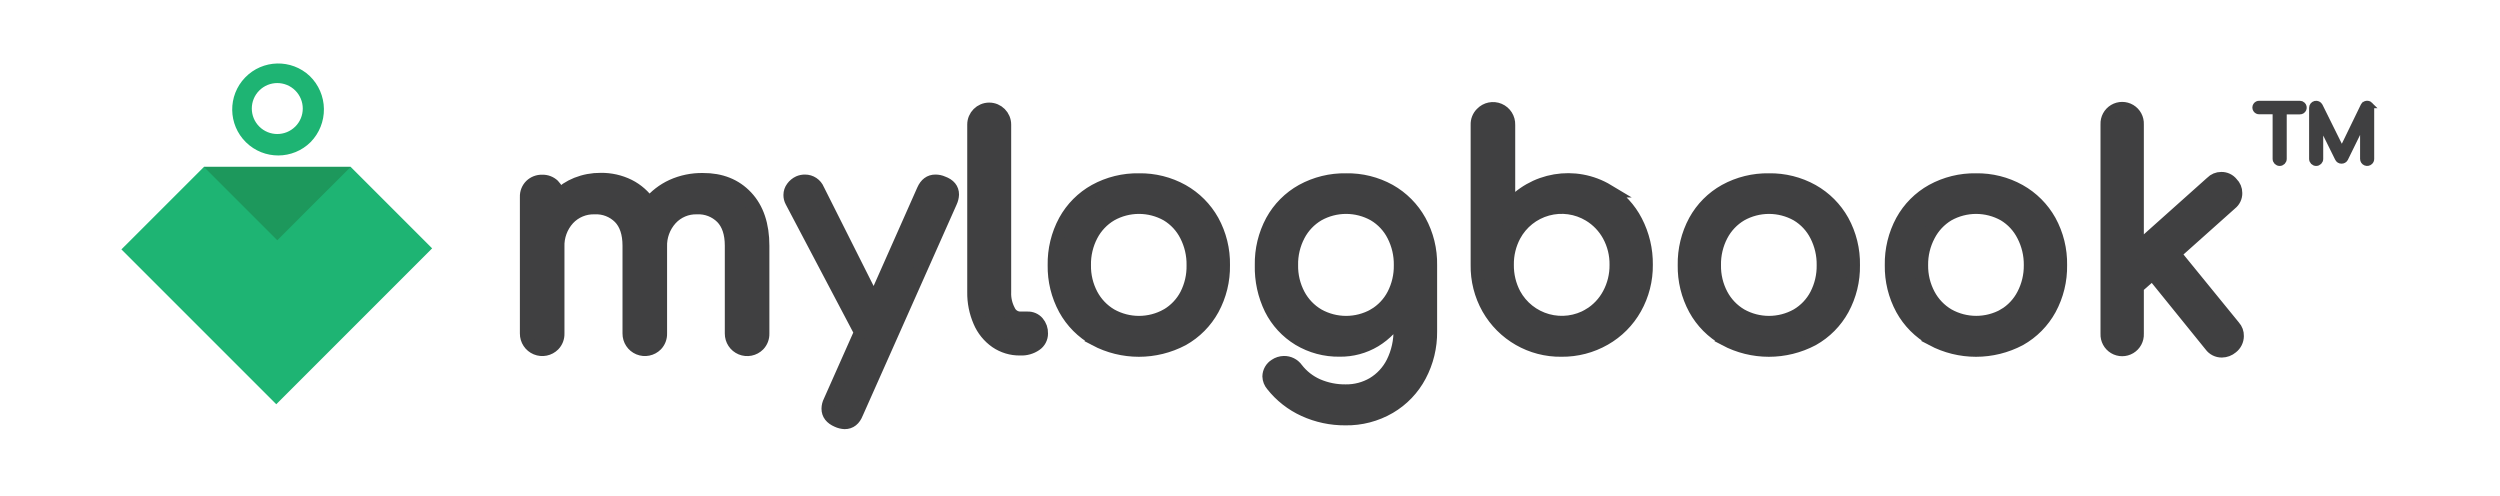
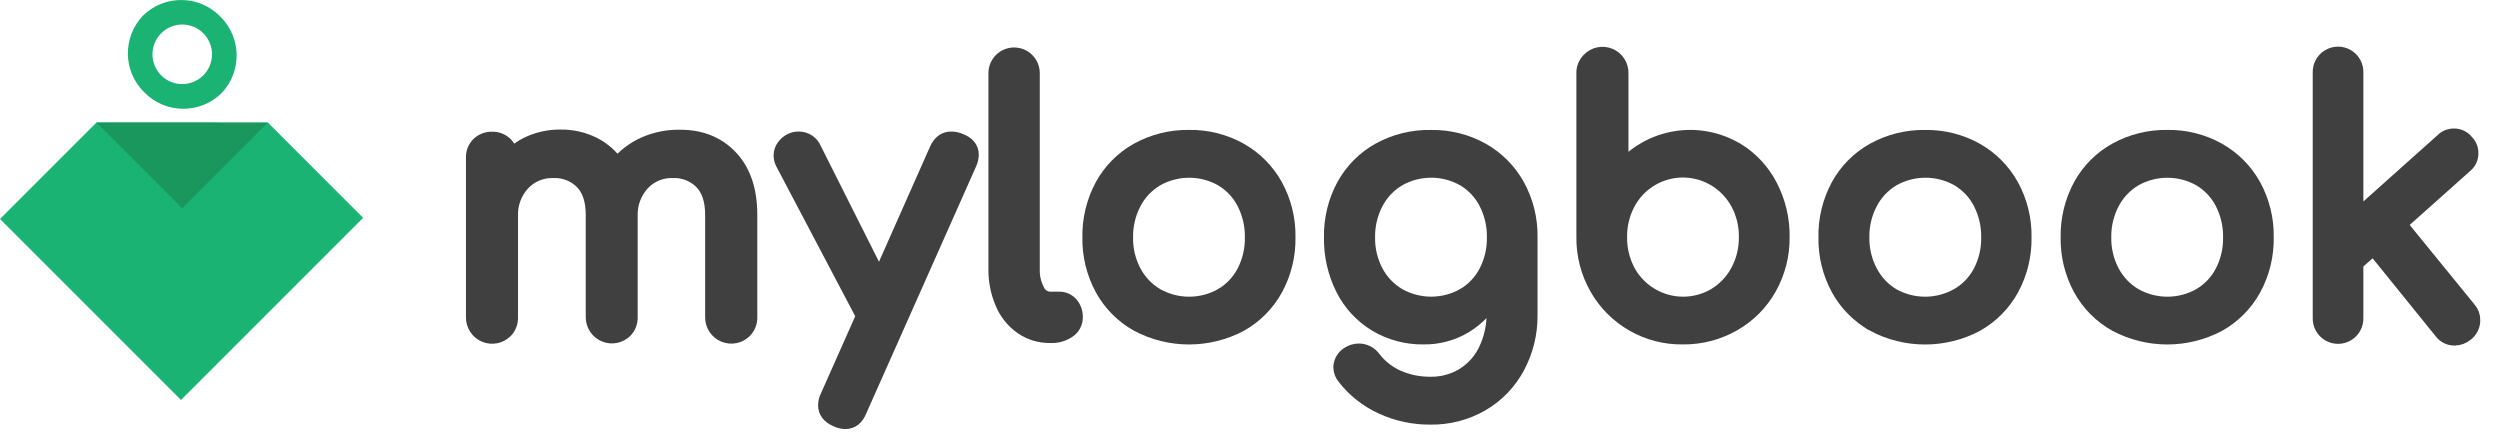
- <svg xmlns="http://www.w3.org/2000/svg" viewBox="0 0 792 157">
-   <defs>
-     <style>.a,.b{fill:#404041;stroke:#404041;stroke-miterlimit:10}.a{stroke-width:4.2px}.b{stroke-width:1.99px}.c{fill:#1eb473}.d{fill:#1d985c}</style>
-   </defs>
-   <path class="a" d="M236.44 62.41q5.2 5.54 5.2 15.46v27.8a4.9 4.9 0 0 1-1.36 3.55 5 5 0 0 1-8.56-3.55V77.86q0-5.93-3-9a10.52 10.52 0 0 0-7.92-3.06 10.85 10.85 0 0 0-8.31 3.5 12.61 12.61 0 0 0-3.26 8.94v27.42a4.9 4.9 0 0 1-1.36 3.55 5 5 0 0 1-8.56-3.55v-27.8q0-5.93-3-9a10.52 10.52 0 0 0-7.92-3.06 11 11 0 0 0-8.41 3.5 12.6 12.6 0 0 0-3.26 8.94v27.42a4.9 4.9 0 0 1-1.36 3.55 5 5 0 0 1-8.56-3.55V62.41a4.77 4.77 0 0 1 1.41-3.6 4.9 4.9 0 0 1 3.55-1.36 4.84 4.84 0 0 1 3.5 1.31 4.91 4.91 0 0 1 1.46 3.45 17.84 17.84 0 0 1 6-3.94 20.12 20.12 0 0 1 7.58-1.41 19.43 19.43 0 0 1 8.9 2 17.08 17.08 0 0 1 6.46 5.69 20.29 20.29 0 0 1 7.29-5.64 22.7 22.7 0 0 1 9.72-2q8.57-.05 13.77 5.5zm65.28-.78a6.11 6.11 0 0 1-.58 2.33l-29.75 66.89q-1.17 3-3.79 3a6.11 6.11 0 0 1-2.33-.58q-2.92-1.26-2.92-3.79a5.18 5.18 0 0 1 .58-2.33l9.72-21.87-21.87-41.51a4.12 4.12 0 0 1-.49-2 3.88 3.88 0 0 1 .78-2.33 5.12 5.12 0 0 1 2-1.65 4.75 4.75 0 0 1 1.94-.39 4.36 4.36 0 0 1 4.08 2.72l17.79 35.39 15.65-35.29q1.26-2.82 3.79-2.82a5.58 5.58 0 0 1 2.33.49q3.07 1.11 3.07 3.74zm13.85 46.61a14.87 14.87 0 0 1-5.2-6.42 22.5 22.5 0 0 1-1.85-9.28V39.46a4.86 4.86 0 1 1 9.72 0v53.08a11.63 11.63 0 0 0 1.36 5.93 4 4 0 0 0 3.5 2.33h2.43a4 4 0 0 1 3.16 1.36 5.06 5.06 0 0 1 1.22 3.5 4.17 4.17 0 0 1-1.85 3.5 7.82 7.82 0 0 1-4.76 1.36h-.19a13.07 13.07 0 0 1-7.54-2.28zm31.36-.77a24.38 24.38 0 0 1-9.53-9.58A28.12 28.12 0 0 1 334 84a28.33 28.33 0 0 1 3.4-14 24.38 24.38 0 0 1 9.53-9.58 27.83 27.83 0 0 1 13.9-3.42 27.37 27.37 0 0 1 13.76 3.45 24.83 24.83 0 0 1 9.52 9.55 28 28 0 0 1 3.45 14 28.14 28.14 0 0 1-3.4 13.9 24.49 24.49 0 0 1-9.48 9.58 29.63 29.63 0 0 1-27.76 0zm22.8-7.63a16.13 16.13 0 0 0 6.13-6.46A19.74 19.74 0 0 0 378 84a20 20 0 0 0-2.19-9.43 16.06 16.06 0 0 0-6.09-6.57 18.12 18.12 0 0 0-17.79 0 16.39 16.39 0 0 0-6.17 6.51 19.67 19.67 0 0 0-2.24 9.49 19.38 19.38 0 0 0 2.24 9.38 16.46 16.46 0 0 0 6.17 6.46 18.12 18.12 0 0 0 17.79 0zm70.47-39.43a24.84 24.84 0 0 1 9.53 9.59 28 28 0 0 1 3.45 14v21a29.06 29.06 0 0 1-3.4 14 25.3 25.3 0 0 1-9.58 10 26.91 26.91 0 0 1-14 3.65 30.81 30.81 0 0 1-13-2.77 27.21 27.21 0 0 1-10.11-7.92 4.4 4.4 0 0 1-1.07-2.72 4.23 4.23 0 0 1 2-3.5 5 5 0 0 1 2.72-.87 4.8 4.8 0 0 1 4 2 17.09 17.09 0 0 0 6.61 5.2 21.75 21.75 0 0 0 9 1.8 16.78 16.78 0 0 0 8.65-2.28 16.46 16.46 0 0 0 6.22-6.71 22.33 22.33 0 0 0 2.33-10.55v-4.79a22.48 22.48 0 0 1-8 8.36 21.09 21.09 0 0 1-11.18 3 24.33 24.33 0 0 1-12.88-3.45 23.6 23.6 0 0 1-8.85-9.58A29.88 29.88 0 0 1 399.62 84 28.33 28.33 0 0 1 403 70a24.39 24.39 0 0 1 9.53-9.58A27.83 27.83 0 0 1 426.45 57a27.37 27.37 0 0 1 13.75 3.41zm-4.86 39.42a16.12 16.12 0 0 0 6.13-6.46 19.74 19.74 0 0 0 2.19-9.37 20 20 0 0 0-2.19-9.43 16.06 16.06 0 0 0-6.13-6.57 18.12 18.12 0 0 0-17.79 0 16.39 16.39 0 0 0-6.17 6.51 19.67 19.67 0 0 0-2.24 9.49 19.39 19.39 0 0 0 2.24 9.38 16.46 16.46 0 0 0 6.17 6.46 18.12 18.12 0 0 0 17.79 0zm73.98-39.37a24.57 24.57 0 0 1 8.94 9.67 29 29 0 0 1 3.26 13.76A27.4 27.4 0 0 1 518 97.65a25.56 25.56 0 0 1-9.67 9.72 26.91 26.91 0 0 1-13.66 3.55 26.22 26.22 0 0 1-23.19-13.27A27.09 27.09 0 0 1 468 83.89V39.56a4.77 4.77 0 0 1 1.41-3.6 4.94 4.94 0 0 1 8.51 3.6v26.25a24.48 24.48 0 0 1 31.45-5.35zm-5.83 39.32a17.07 17.07 0 0 0 6.22-6.56 19.14 19.14 0 0 0 2.29-9.33 18.87 18.87 0 0 0-2.28-9.28 17.19 17.19 0 0 0-6.22-6.51 17 17 0 0 0-23.77 6.51 19.18 19.18 0 0 0-2.24 9.28 19.45 19.45 0 0 0 2.24 9.33 17.14 17.14 0 0 0 23.77 6.56zm43.02 7.69a24.38 24.38 0 0 1-9.51-9.58 28.12 28.12 0 0 1-3.4-13.9A28.33 28.33 0 0 1 537 70a24.39 24.39 0 0 1 9.53-9.58A27.83 27.83 0 0 1 560.41 57a27.37 27.37 0 0 1 13.76 3.45 24.83 24.83 0 0 1 9.52 9.55 28 28 0 0 1 3.45 14 28.14 28.14 0 0 1-3.4 13.9 24.49 24.49 0 0 1-9.48 9.58 29.63 29.63 0 0 1-27.76 0zm22.8-7.63a16.12 16.12 0 0 0 6.12-6.46 19.73 19.73 0 0 0 2.19-9.38 20 20 0 0 0-2.19-9.43 16.06 16.06 0 0 0-6.12-6.57 18.13 18.13 0 0 0-17.79 0 16.39 16.39 0 0 0-6.17 6.51 19.66 19.66 0 0 0-2.24 9.49 19.37 19.37 0 0 0 2.24 9.38 16.46 16.46 0 0 0 6.17 6.46 18.13 18.13 0 0 0 17.79 0zm42.82 7.63a24.38 24.38 0 0 1-9.53-9.58A28.12 28.12 0 0 1 599.2 84a28.33 28.33 0 0 1 3.4-14 24.39 24.39 0 0 1 9.53-9.58A27.83 27.83 0 0 1 626 57a27.37 27.37 0 0 1 13.76 3.45 24.83 24.83 0 0 1 9.55 9.55 28 28 0 0 1 3.45 14 28.14 28.14 0 0 1-3.4 13.9 24.49 24.49 0 0 1-9.48 9.58 29.63 29.63 0 0 1-27.76 0zm22.8-7.63a16.12 16.12 0 0 0 6.07-6.47 19.73 19.73 0 0 0 2.24-9.37 20 20 0 0 0-2.24-9.44 16.06 16.06 0 0 0-6.07-6.56 18.13 18.13 0 0 0-17.79 0 16.39 16.39 0 0 0-6.14 6.56 19.66 19.66 0 0 0-2.27 9.44 19.37 19.37 0 0 0 2.27 9.37 16.46 16.46 0 0 0 6.17 6.46 18.13 18.13 0 0 0 17.79 0zm73.83 6.6A4.51 4.51 0 0 1 707 110a4.9 4.9 0 0 1-3.11 1.17 4.24 4.24 0 0 1-3.5-1.75l-18.46-22.81-4.86 4.28v14.87a4.77 4.77 0 1 1-9.53 0V39.37a4.77 4.77 0 1 1 9.53 0v39.56l23.62-21.1a4.12 4.12 0 0 1 3-1.26 4.06 4.06 0 0 1 3.31 1.56 4.12 4.12 0 0 1 1.26 3 4.06 4.06 0 0 1-1.56 3.31l-17.87 15.95 18.86 23.14a4.16 4.16 0 0 1 1.07 2.91z" />
-   <path class="b" d="M729.4 33.24a1.15 1.15 0 0 1-.82 2h-5.14v15.1a1.24 1.24 0 1 1-2.48 0V35.21h-5.16a1.15 1.15 0 1 1 0-2.29h12.78a1.12 1.12 0 0 1 .82.32zm21.39.04a1.2 1.2 0 0 1 .36.88v16.18a1.18 1.18 0 0 1-.37.88 1.24 1.24 0 0 1-2.11-.88V38.46l-5.78 11.78a1.23 1.23 0 0 1-1.08.62 1.2 1.2 0 0 1-1.15-.74L735 38.68v11.66a1.24 1.24 0 1 1-2.48 0V34.16a1.24 1.24 0 0 1 2.34-.57l7.04 14.21 6.9-14.21a1.25 1.25 0 0 1 2-.31z" />
-   <path class="c" d="M136.9 78.68l-49.38 49.39-49.06-49.06 26.16-26.15 46.47.01 25.81 25.81z" />
-   <path class="d" d="M111.09 52.87L87.85 76.12 64.6 52.87h46.49z" />
-   <path class="c" d="M98.14 24.09A14.57 14.57 0 1 0 98.42 45a14.77 14.77 0 0 0-.28-20.91zm-4.59 16a8.07 8.07 0 1 1 0-11.41 8.07 8.07 0 0 1 0 11.42z" />
+ <svg xmlns="http://www.w3.org/2000/svg" viewBox="0 0 677.74 119.83">
+   <path d="M198,42.77q5.2,5.54,5.2,15.46V86a4.9,4.9,0,0,1-1.36,3.55A5,5,0,0,1,193.26,86V58.23q0-5.93-3-9a10.52,10.52,0,0,0-7.92-3.06,10.85,10.85,0,0,0-8.31,3.5,12.61,12.61,0,0,0-3.26,8.94V86a4.9,4.9,0,0,1-1.36,3.55A5,5,0,0,1,160.89,86V58.23q0-5.93-3-9A10.52,10.52,0,0,0,150,46.17a11,11,0,0,0-8.41,3.5,12.6,12.6,0,0,0-3.26,8.94V86A4.9,4.9,0,0,1,137,89.58,5,5,0,0,1,128.42,86V42.77a4.77,4.77,0,0,1,1.41-3.6,4.9,4.9,0,0,1,3.55-1.36,4.84,4.84,0,0,1,3.5,1.31,4.91,4.91,0,0,1,1.46,3.45,17.84,17.84,0,0,1,6-3.94,20.12,20.12,0,0,1,7.58-1.41,19.43,19.43,0,0,1,8.9,2,17.08,17.08,0,0,1,6.46,5.69,20.29,20.29,0,0,1,7.29-5.64,22.7,22.7,0,0,1,9.72-2Q192.77,37.23,198,42.77Z" fill="#404041" stroke="#404041" stroke-miterlimit="10" stroke-width="4.2" />
+   <path d="M263.25,42a6.11,6.11,0,0,1-.58,2.33l-29.75,66.89q-1.17,3-3.79,3a6.11,6.11,0,0,1-2.33-.58q-2.92-1.26-2.92-3.79a5.18,5.18,0,0,1,.58-2.33l9.72-21.87L212.31,44.13a4.12,4.12,0,0,1-.49-2,3.88,3.88,0,0,1,.78-2.33,5.12,5.12,0,0,1,2-1.65,4.75,4.75,0,0,1,1.94-.39,4.36,4.36,0,0,1,4.08,2.72l17.79,35.39,15.65-35.29q1.26-2.82,3.79-2.82a5.58,5.58,0,0,1,2.33.49Q263.25,39.37,263.25,42Z" fill="#404041" stroke="#404041" stroke-miterlimit="10" stroke-width="4.2" />
+   <path d="M277.11,88.61a14.87,14.87,0,0,1-5.2-6.42,22.5,22.5,0,0,1-1.85-9.28V19.83a4.86,4.86,0,1,1,9.72,0V72.91a11.63,11.63,0,0,0,1.36,5.93,4,4,0,0,0,3.5,2.33h2.43a4,4,0,0,1,3.16,1.36,5.06,5.06,0,0,1,1.22,3.5,4.17,4.17,0,0,1-1.85,3.5,7.82,7.82,0,0,1-4.76,1.36h-.19A13.07,13.07,0,0,1,277.11,88.61Z" fill="#404041" stroke="#404041" stroke-miterlimit="10" stroke-width="4.2" />
+   <path d="M308.46,87.83a24.38,24.38,0,0,1-9.53-9.58,28.12,28.12,0,0,1-3.4-13.9,28.33,28.33,0,0,1,3.4-14,24.38,24.38,0,0,1,9.53-9.58,27.83,27.83,0,0,1,13.9-3.45,27.37,27.37,0,0,1,13.76,3.45,24.83,24.83,0,0,1,9.53,9.58,28,28,0,0,1,3.45,14,28.14,28.14,0,0,1-3.4,13.9,24.49,24.49,0,0,1-9.48,9.58,29.63,29.63,0,0,1-27.76,0Zm22.8-7.63a16.13,16.13,0,0,0,6.13-6.46,19.74,19.74,0,0,0,2.19-9.38,20,20,0,0,0-2.19-9.43,16.06,16.06,0,0,0-6.12-6.51,18.12,18.12,0,0,0-17.79,0,16.39,16.39,0,0,0-6.17,6.51,19.67,19.67,0,0,0-2.24,9.43,19.38,19.38,0,0,0,2.24,9.38,16.46,16.46,0,0,0,6.17,6.46,18.12,18.12,0,0,0,17.79,0Z" fill="#404041" stroke="#404041" stroke-miterlimit="10" stroke-width="4.2" />
+   <path d="M401.74,40.78a24.84,24.84,0,0,1,9.53,9.58,28,28,0,0,1,3.45,14v21a29.06,29.06,0,0,1-3.4,14,25.3,25.3,0,0,1-9.58,10,26.91,26.91,0,0,1-14,3.65,30.81,30.81,0,0,1-13-2.77,27.21,27.21,0,0,1-10.11-7.92,4.4,4.4,0,0,1-1.07-2.72,4.23,4.23,0,0,1,2-3.5,5,5,0,0,1,2.72-.87,4.8,4.8,0,0,1,4,2,17.09,17.09,0,0,0,6.61,5.2,21.75,21.75,0,0,0,9,1.8,16.78,16.78,0,0,0,8.65-2.28,16.46,16.46,0,0,0,6.22-6.71,22.33,22.33,0,0,0,2.33-10.55V79.91a22.48,22.48,0,0,1-8,8.36,21.09,21.09,0,0,1-11.18,3,24.33,24.33,0,0,1-12.88-3.45,23.6,23.6,0,0,1-8.85-9.58,29.88,29.88,0,0,1-3.16-13.9,28.33,28.33,0,0,1,3.4-14,24.39,24.39,0,0,1,9.53-9.58A27.83,27.83,0,0,1,388,37.33,27.37,27.37,0,0,1,401.74,40.78ZM396.87,80.2A16.12,16.12,0,0,0,403,73.73a19.74,19.74,0,0,0,2.19-9.38A20,20,0,0,0,403,54.92a16.06,16.06,0,0,0-6.12-6.51,18.12,18.12,0,0,0-17.79,0,16.39,16.39,0,0,0-6.17,6.51,19.67,19.67,0,0,0-2.24,9.43,19.39,19.39,0,0,0,2.24,9.38,16.46,16.46,0,0,0,6.17,6.46,18.12,18.12,0,0,0,17.79,0Z" fill="#404041" stroke="#404041" stroke-miterlimit="10" stroke-width="4.2" />
+   <path d="M470.86,40.82a24.57,24.57,0,0,1,8.94,9.67,29,29,0,0,1,3.26,13.76A27.4,27.4,0,0,1,479.56,78a25.56,25.56,0,0,1-9.67,9.72,26.91,26.91,0,0,1-13.66,3.55A26.22,26.22,0,0,1,433,78a27.09,27.09,0,0,1-3.55-13.76V19.92a4.77,4.77,0,0,1,1.41-3.6,4.94,4.94,0,0,1,8.51,3.6V46.17a24.48,24.48,0,0,1,31.45-5.35ZM465,80.15a17.07,17.07,0,0,0,6.22-6.56,19.14,19.14,0,0,0,2.28-9.33A18.87,18.87,0,0,0,471.24,55,17.19,17.19,0,0,0,465,48.46,17,17,0,0,0,441.25,55,19.18,19.18,0,0,0,439,64.25a19.45,19.45,0,0,0,2.24,9.33A17.14,17.14,0,0,0,465,80.15Z" fill="#404041" stroke="#404041" stroke-miterlimit="10" stroke-width="4.2" />
+   <path d="M508,87.83a24.38,24.38,0,0,1-9.53-9.58,28.12,28.12,0,0,1-3.4-13.9,28.33,28.33,0,0,1,3.4-14A24.39,24.39,0,0,1,508,40.78a27.83,27.83,0,0,1,13.9-3.45,27.37,27.37,0,0,1,13.76,3.45,24.83,24.83,0,0,1,9.53,9.58,28,28,0,0,1,3.45,14,28.14,28.14,0,0,1-3.4,13.9,24.49,24.49,0,0,1-9.48,9.58,29.63,29.63,0,0,1-27.76,0Zm22.8-7.63A16.12,16.12,0,0,0,537,73.73a19.73,19.73,0,0,0,2.19-9.38A20,20,0,0,0,537,54.92a16.06,16.06,0,0,0-6.12-6.51,18.13,18.13,0,0,0-17.79,0,16.39,16.39,0,0,0-6.17,6.51,19.66,19.66,0,0,0-2.24,9.43,19.37,19.37,0,0,0,2.24,9.38A16.46,16.46,0,0,0,513,80.2a18.13,18.13,0,0,0,17.79,0Z" fill="#404041" stroke="#404041" stroke-miterlimit="10" stroke-width="4.2" />
+   <path d="M573.66,87.83a24.38,24.38,0,0,1-9.53-9.58,28.12,28.12,0,0,1-3.4-13.9,28.33,28.33,0,0,1,3.4-14,24.39,24.39,0,0,1,9.53-9.58,27.83,27.83,0,0,1,13.9-3.45,27.37,27.37,0,0,1,13.76,3.45,24.83,24.83,0,0,1,9.53,9.58,28,28,0,0,1,3.45,14,28.14,28.14,0,0,1-3.4,13.9,24.49,24.49,0,0,1-9.48,9.58,29.63,29.63,0,0,1-27.76,0Zm22.8-7.63a16.12,16.12,0,0,0,6.12-6.46,19.73,19.73,0,0,0,2.19-9.38,20,20,0,0,0-2.19-9.43,16.06,16.06,0,0,0-6.12-6.51,18.13,18.13,0,0,0-17.79,0,16.39,16.39,0,0,0-6.17,6.51,19.66,19.66,0,0,0-2.24,9.43,19.37,19.37,0,0,0,2.24,9.38,16.46,16.46,0,0,0,6.17,6.46,18.13,18.13,0,0,0,17.79,0Z" fill="#404041" stroke="#404041" stroke-miterlimit="10" stroke-width="4.2" />
+   <path d="M670.29,86.81a4.51,4.51,0,0,1-1.75,3.6,4.9,4.9,0,0,1-3.11,1.17,4.24,4.24,0,0,1-3.5-1.75L643.46,67l-4.86,4.28V86.13a4.77,4.77,0,1,1-9.53,0V19.73a4.77,4.77,0,1,1,9.53,0V59.3l23.62-21.1a4.12,4.12,0,0,1,3-1.26,4.06,4.06,0,0,1,3.31,1.56,4.12,4.12,0,0,1,1.26,3,4.06,4.06,0,0,1-1.56,3.31L650.36,60.75l18.86,23.14A4.16,4.16,0,0,1,670.29,86.81Z" fill="#404041" stroke="#404041" stroke-miterlimit="10" stroke-width="4.2" />
+   <polygon points="49.06 108.43 0 59.37 26.15 33.22 72.63 33.23 98.44 59.05 49.06 108.43" fill="#1ab373" />
+   <polygon points="72.63 33.23 49.4 56.47 26.15 33.22 72.63 33.23" fill="#1a975c" />
+   <path d="M59.68,4.45a14.77,14.77,0,0,0-20.86-.27A14.78,14.78,0,0,0,39.09,25,14.79,14.79,0,0,0,60,25.32,14.78,14.78,0,0,0,59.68,4.45Zm-4.59,16A8.07,8.07,0,1,1,55.09,9,8.07,8.07,0,0,1,55.09,20.46Z" fill="#1ab373" />
</svg>
